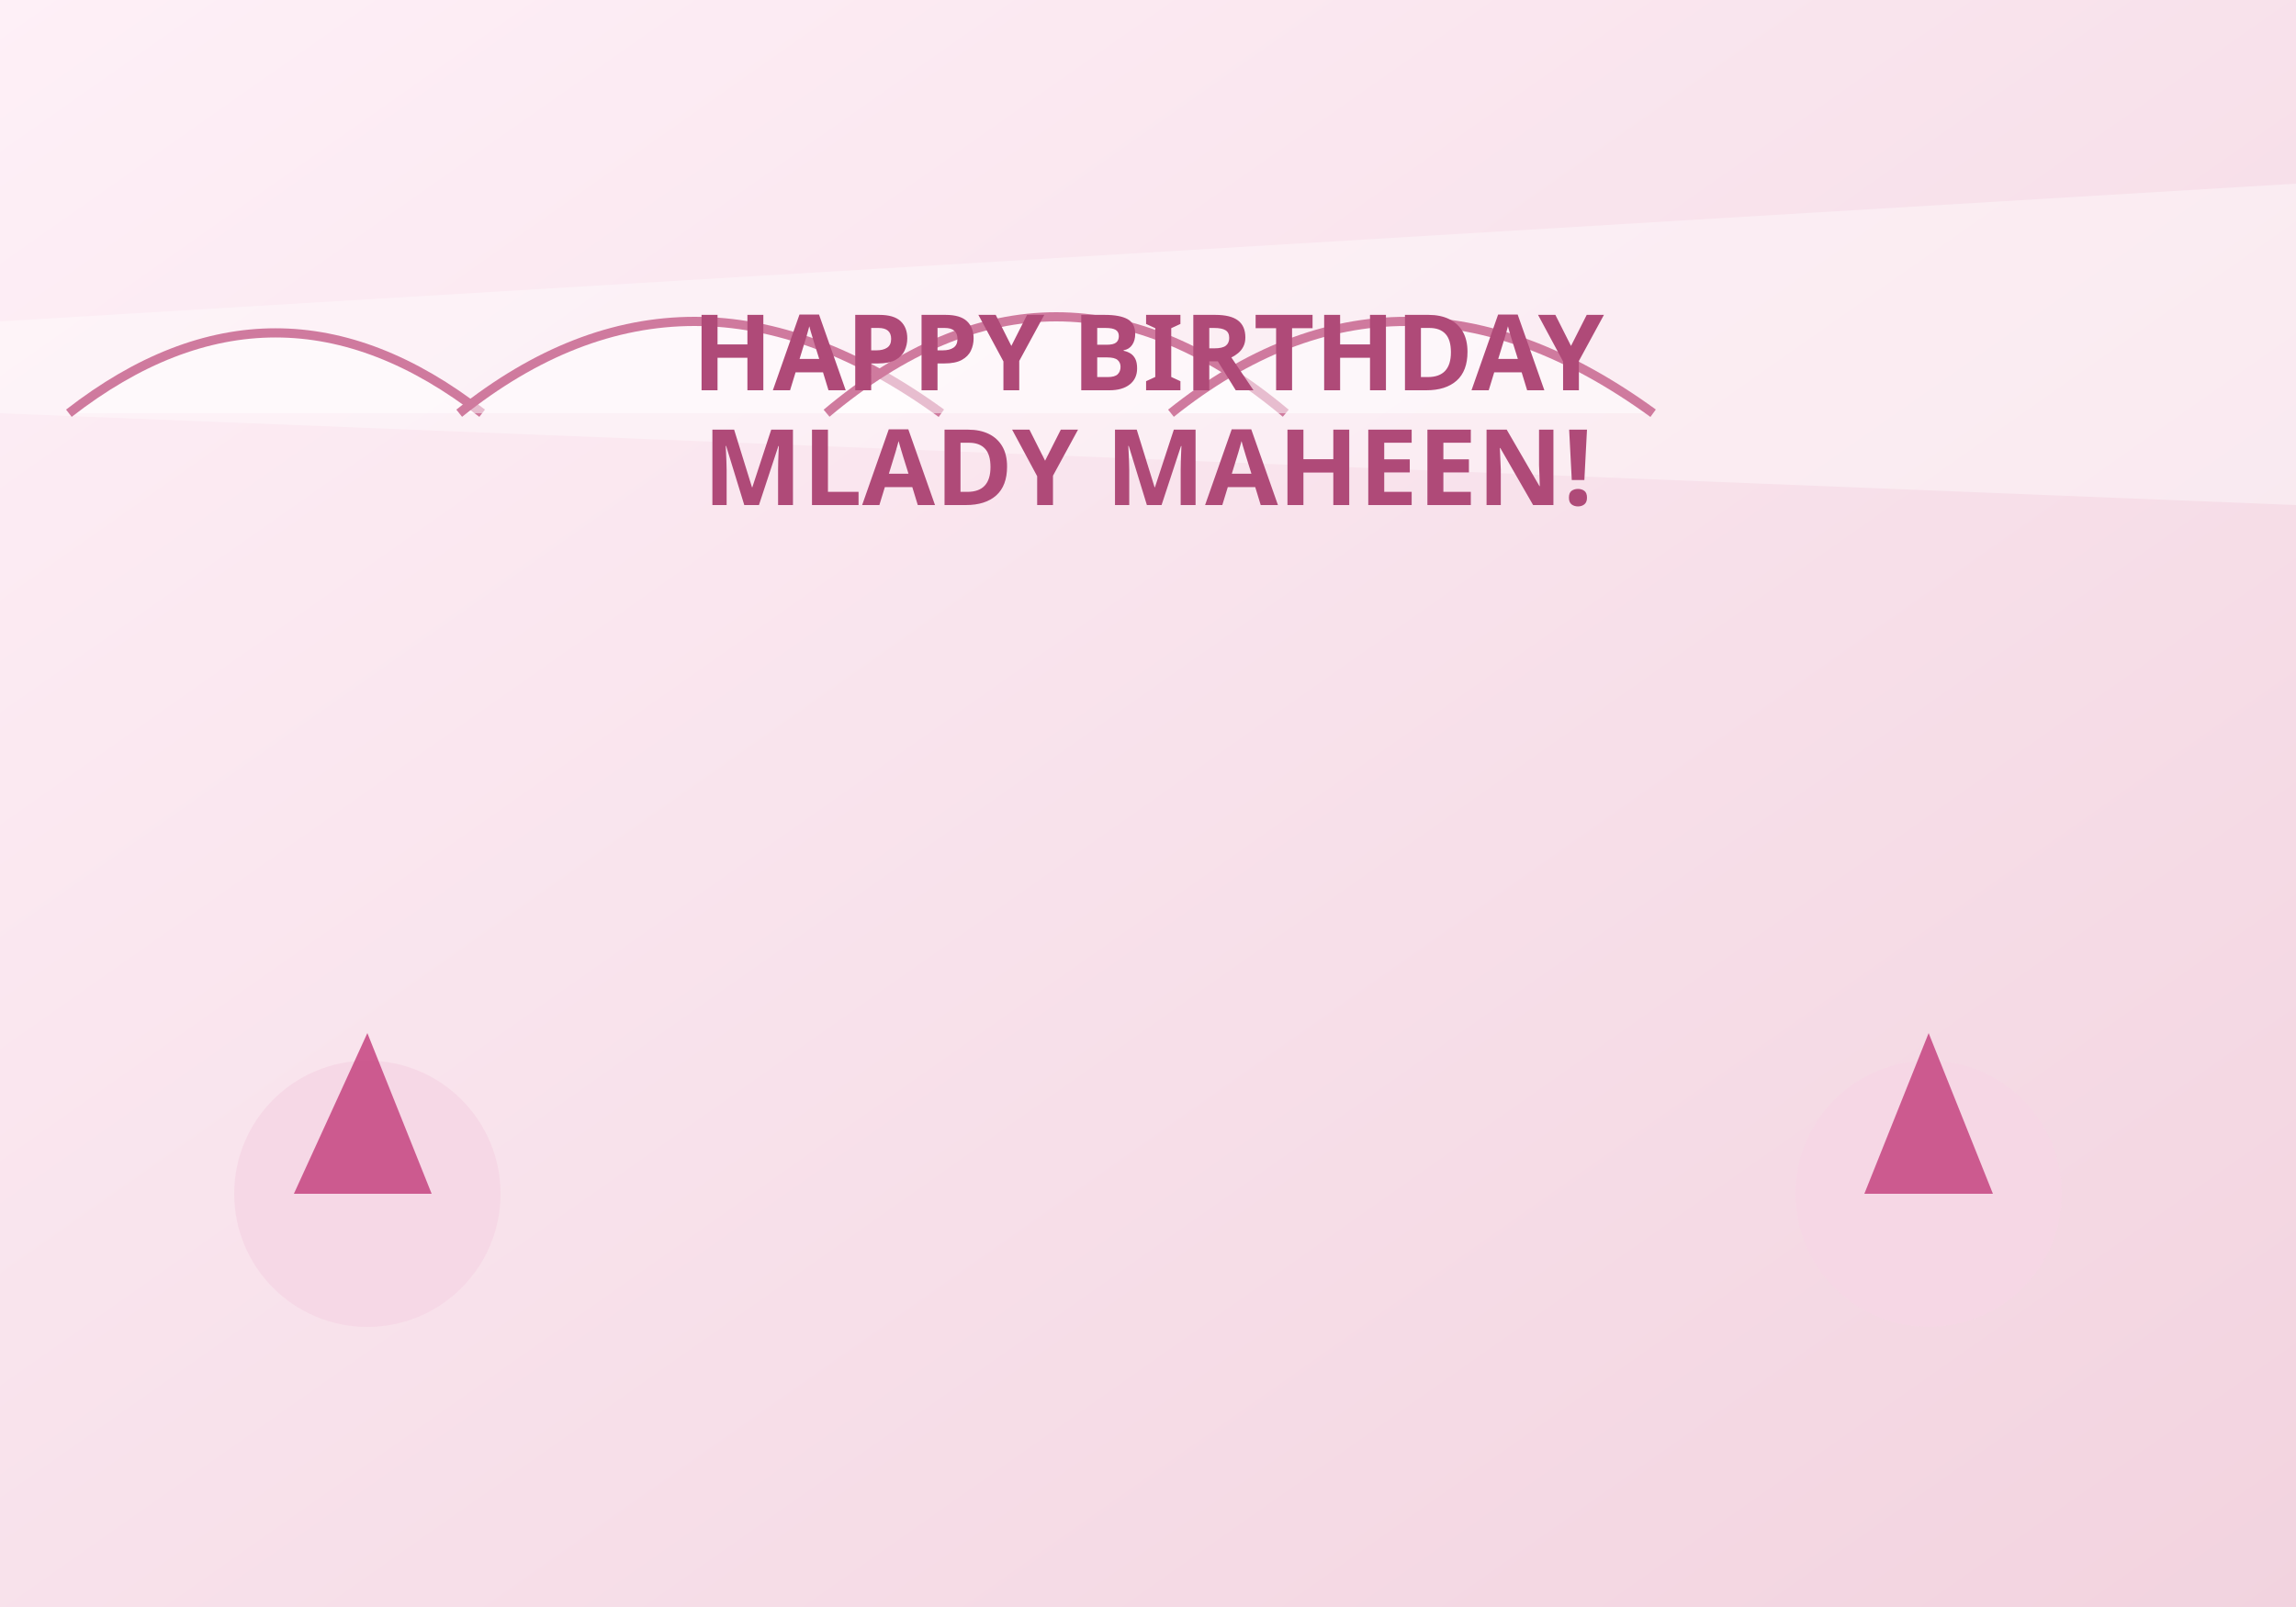
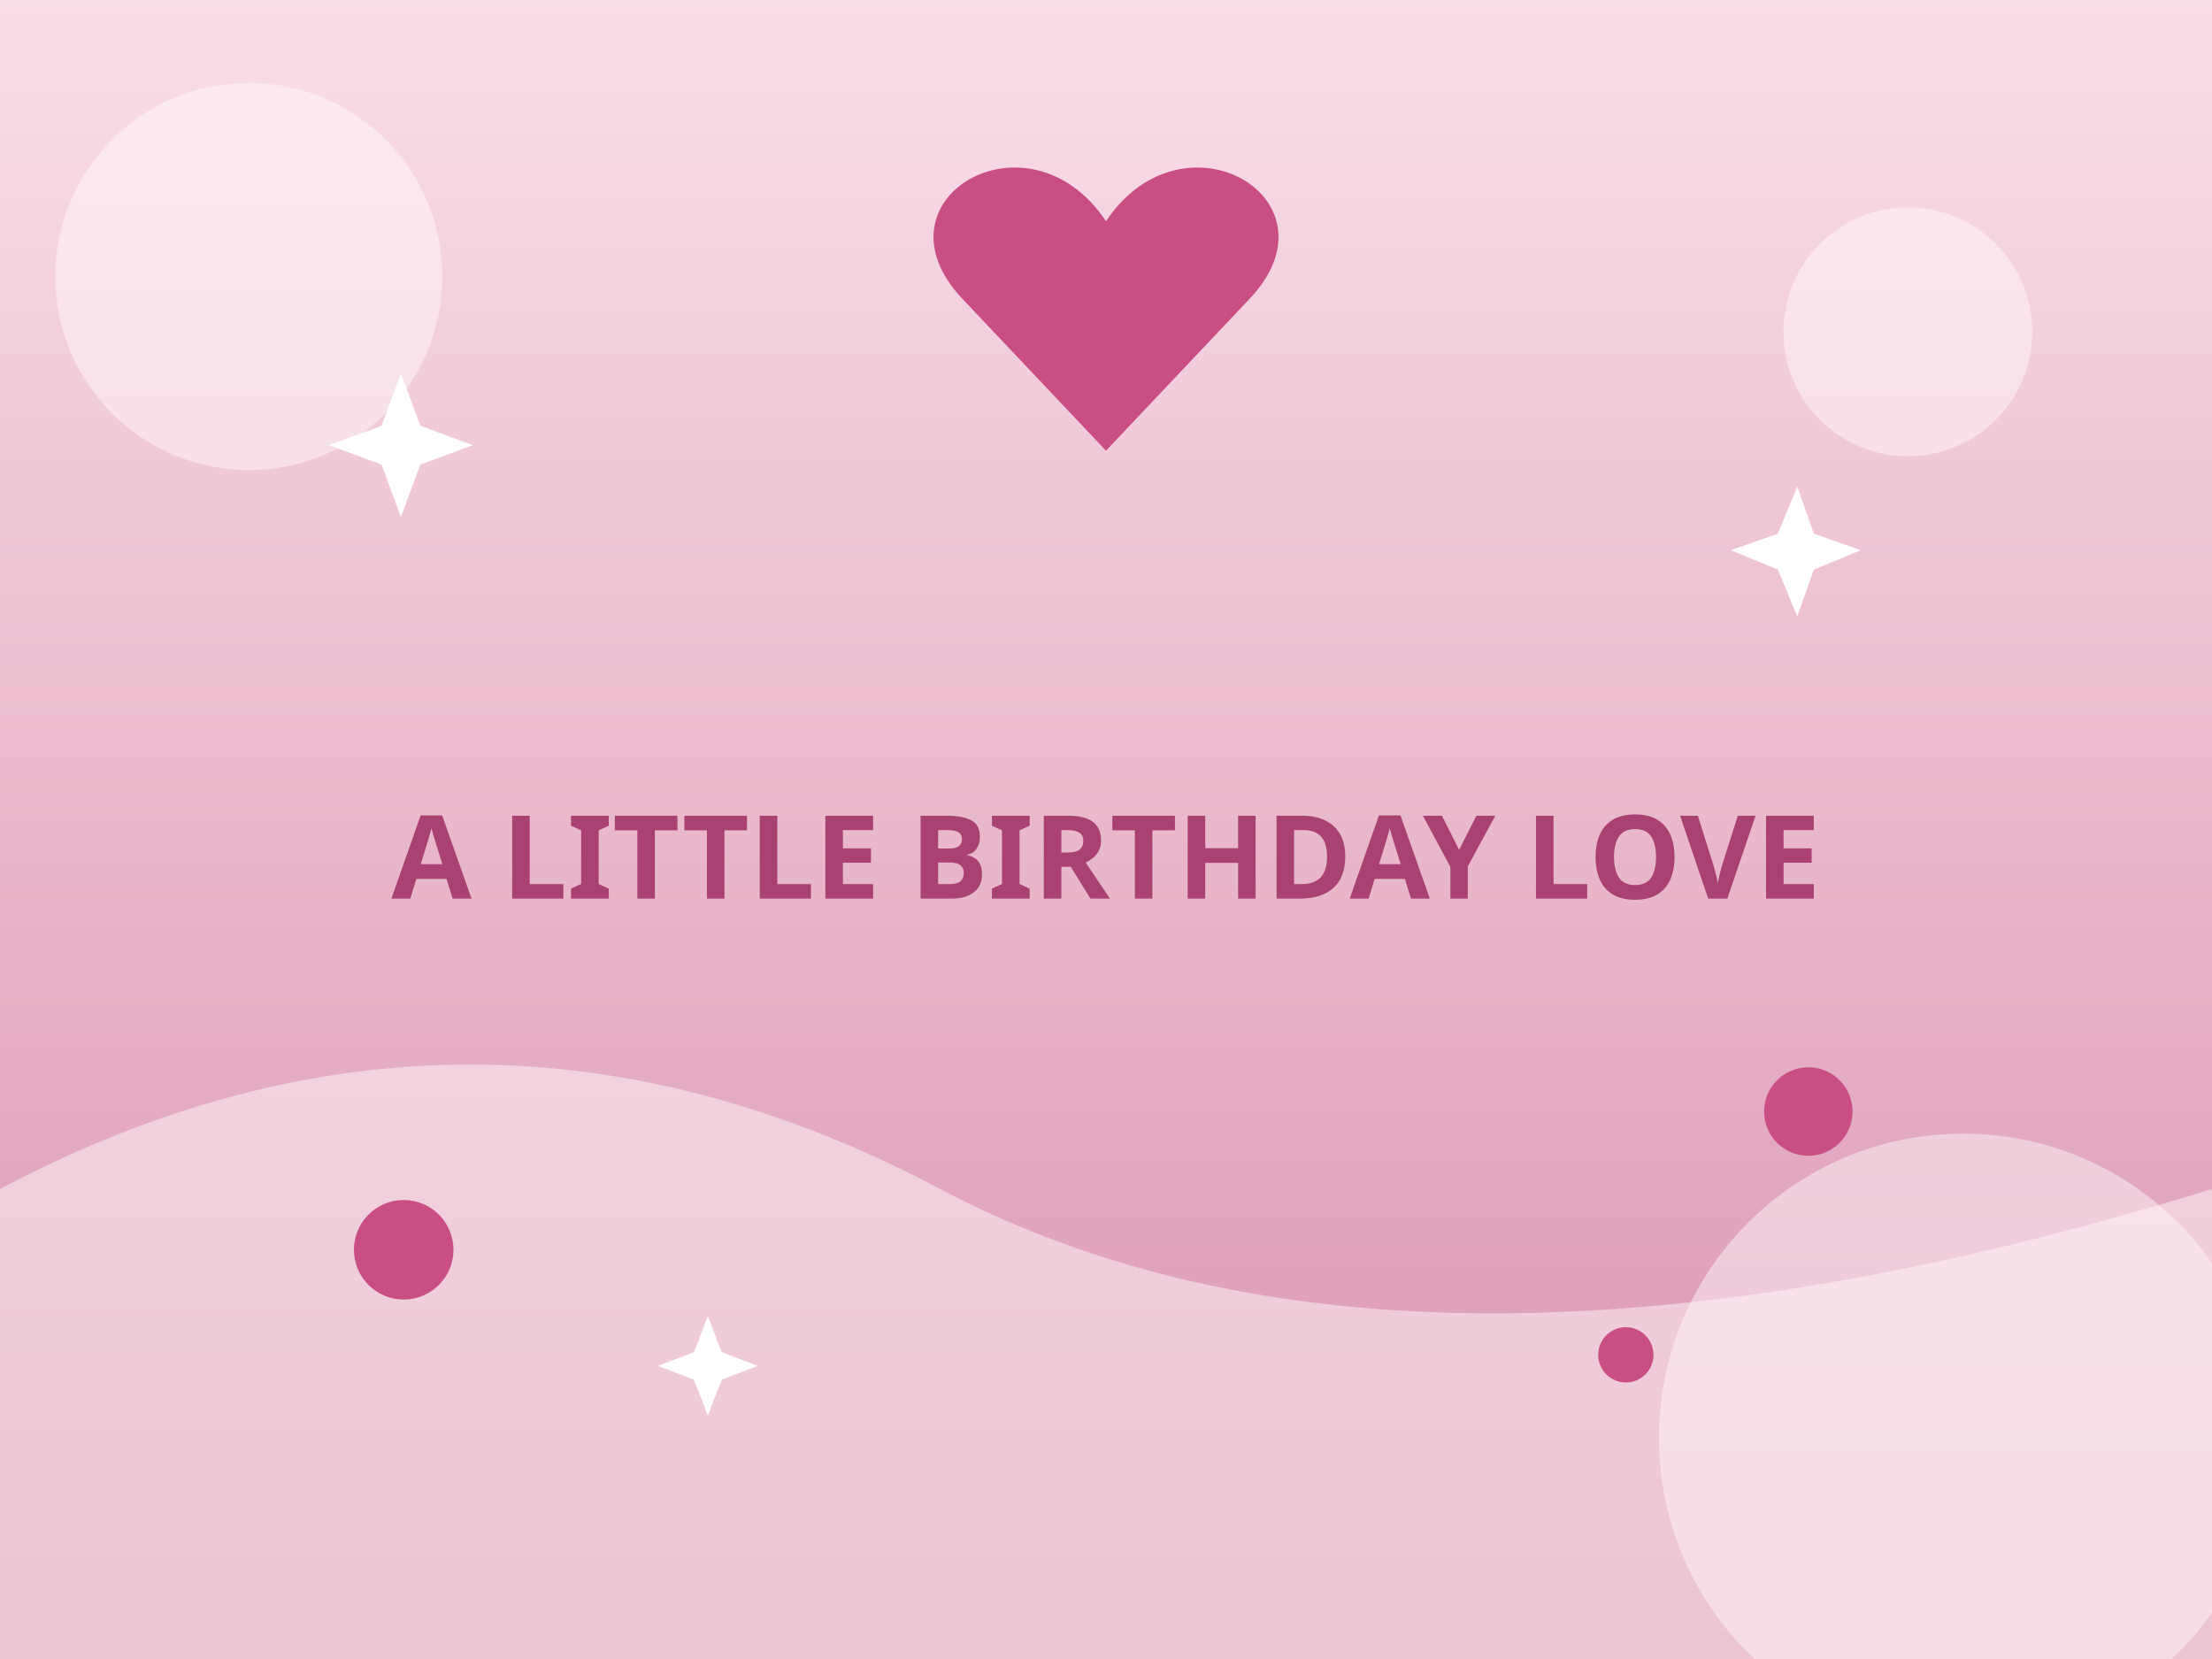
- <svg xmlns="http://www.w3.org/2000/svg" viewBox="0 0 1000 700">
+ <svg xmlns="http://www.w3.org/2000/svg" viewBox="0 0 800 600">
  <defs>
-     <linearGradient id="paper" x1="0" x2="1" y1="0" y2="1">
-       <stop offset="0%" stop-color="#fef0f7" />
-       <stop offset="100%" stop-color="#f2d3df" />
+     <linearGradient id="p" x2="0" y2="1">
+       <stop stop-color="#f9dfe9" />
+       <stop offset="1" stop-color="#d991ae" />
    </linearGradient>
  </defs>
-   <rect width="1000" height="700" fill="url(#paper)" />
-   <g opacity="0.8">
-     <path d="M0 140 L1000 80 L1000 220 L0 180 Z" fill="#fff7" />
+   <rect width="800" height="600" fill="url(#p)" />
+   <g fill="#fff8fc" opacity=".48">
+     <circle cx="90" cy="100" r="70" />
+     <circle cx="710" cy="520" r="110" />
+     <circle cx="690" cy="120" r="45" />
  </g>
-   <g transform="translate(0,80)" fill="#ffffff80" stroke="#cf7a9e" stroke-width="4">
-     <path d="M30 100 Q120 30 210 100" />
-     <path d="M200 100 Q300 20 410 100" />
-     <path d="M360 100 Q460 16 560 100" />
-     <path d="M510 100 Q610 20 720 100" />
+   <path d="M0 430q170-90 340 0t460 0v170H0z" fill="#fff7fa" opacity=".5" />
+   <g fill="#c94f83">
+     <path d="M400 80c-28-42-86-8-52 28l52 55 52-55c34-36-24-70-52-28z" />
+     <circle cx="146" cy="452" r="18" />
+     <circle cx="654" cy="402" r="16" />
+     <circle cx="588" cy="490" r="10" />
  </g>
-   <g font-family="Trebuchet MS, sans-serif" font-weight="800" font-size="46" fill="#af4a78" text-anchor="middle">
-     <text x="500" y="170">HAPPY BIRTHDAY</text>
-     <text x="500" y="220">MLADY MAHEEN!</text>
+   <g fill="#fff">
+     <path d="M145 135l7 19 19 7-19 7-7 19-7-19-19-7 19-7zM650 176l6 17 17 6-17 7-6 17-7-17-17-7 17-6zM256 476l5 13 13 5-13 5-5 13-5-13-13-5 13-5z" />
  </g>
-   <g fill="#f6d7e5" opacity="0.9">
-     <circle cx="160" cy="520" r="58" />
-     <circle cx="840" cy="520" r="58" />
-   </g>
-   <g fill="#c94f88" opacity="0.92">
-     <path d="M160 450 L188 520 L128 520 Z" />
-     <path d="M840 450 L868 520 L812 520 Z" />
-   </g>
+   <text x="400" y="325" text-anchor="middle" font-family="Trebuchet MS, sans-serif" font-size="42" font-weight="bold" fill="#a94270">A LITTLE BIRTHDAY LOVE</text>
</svg>
